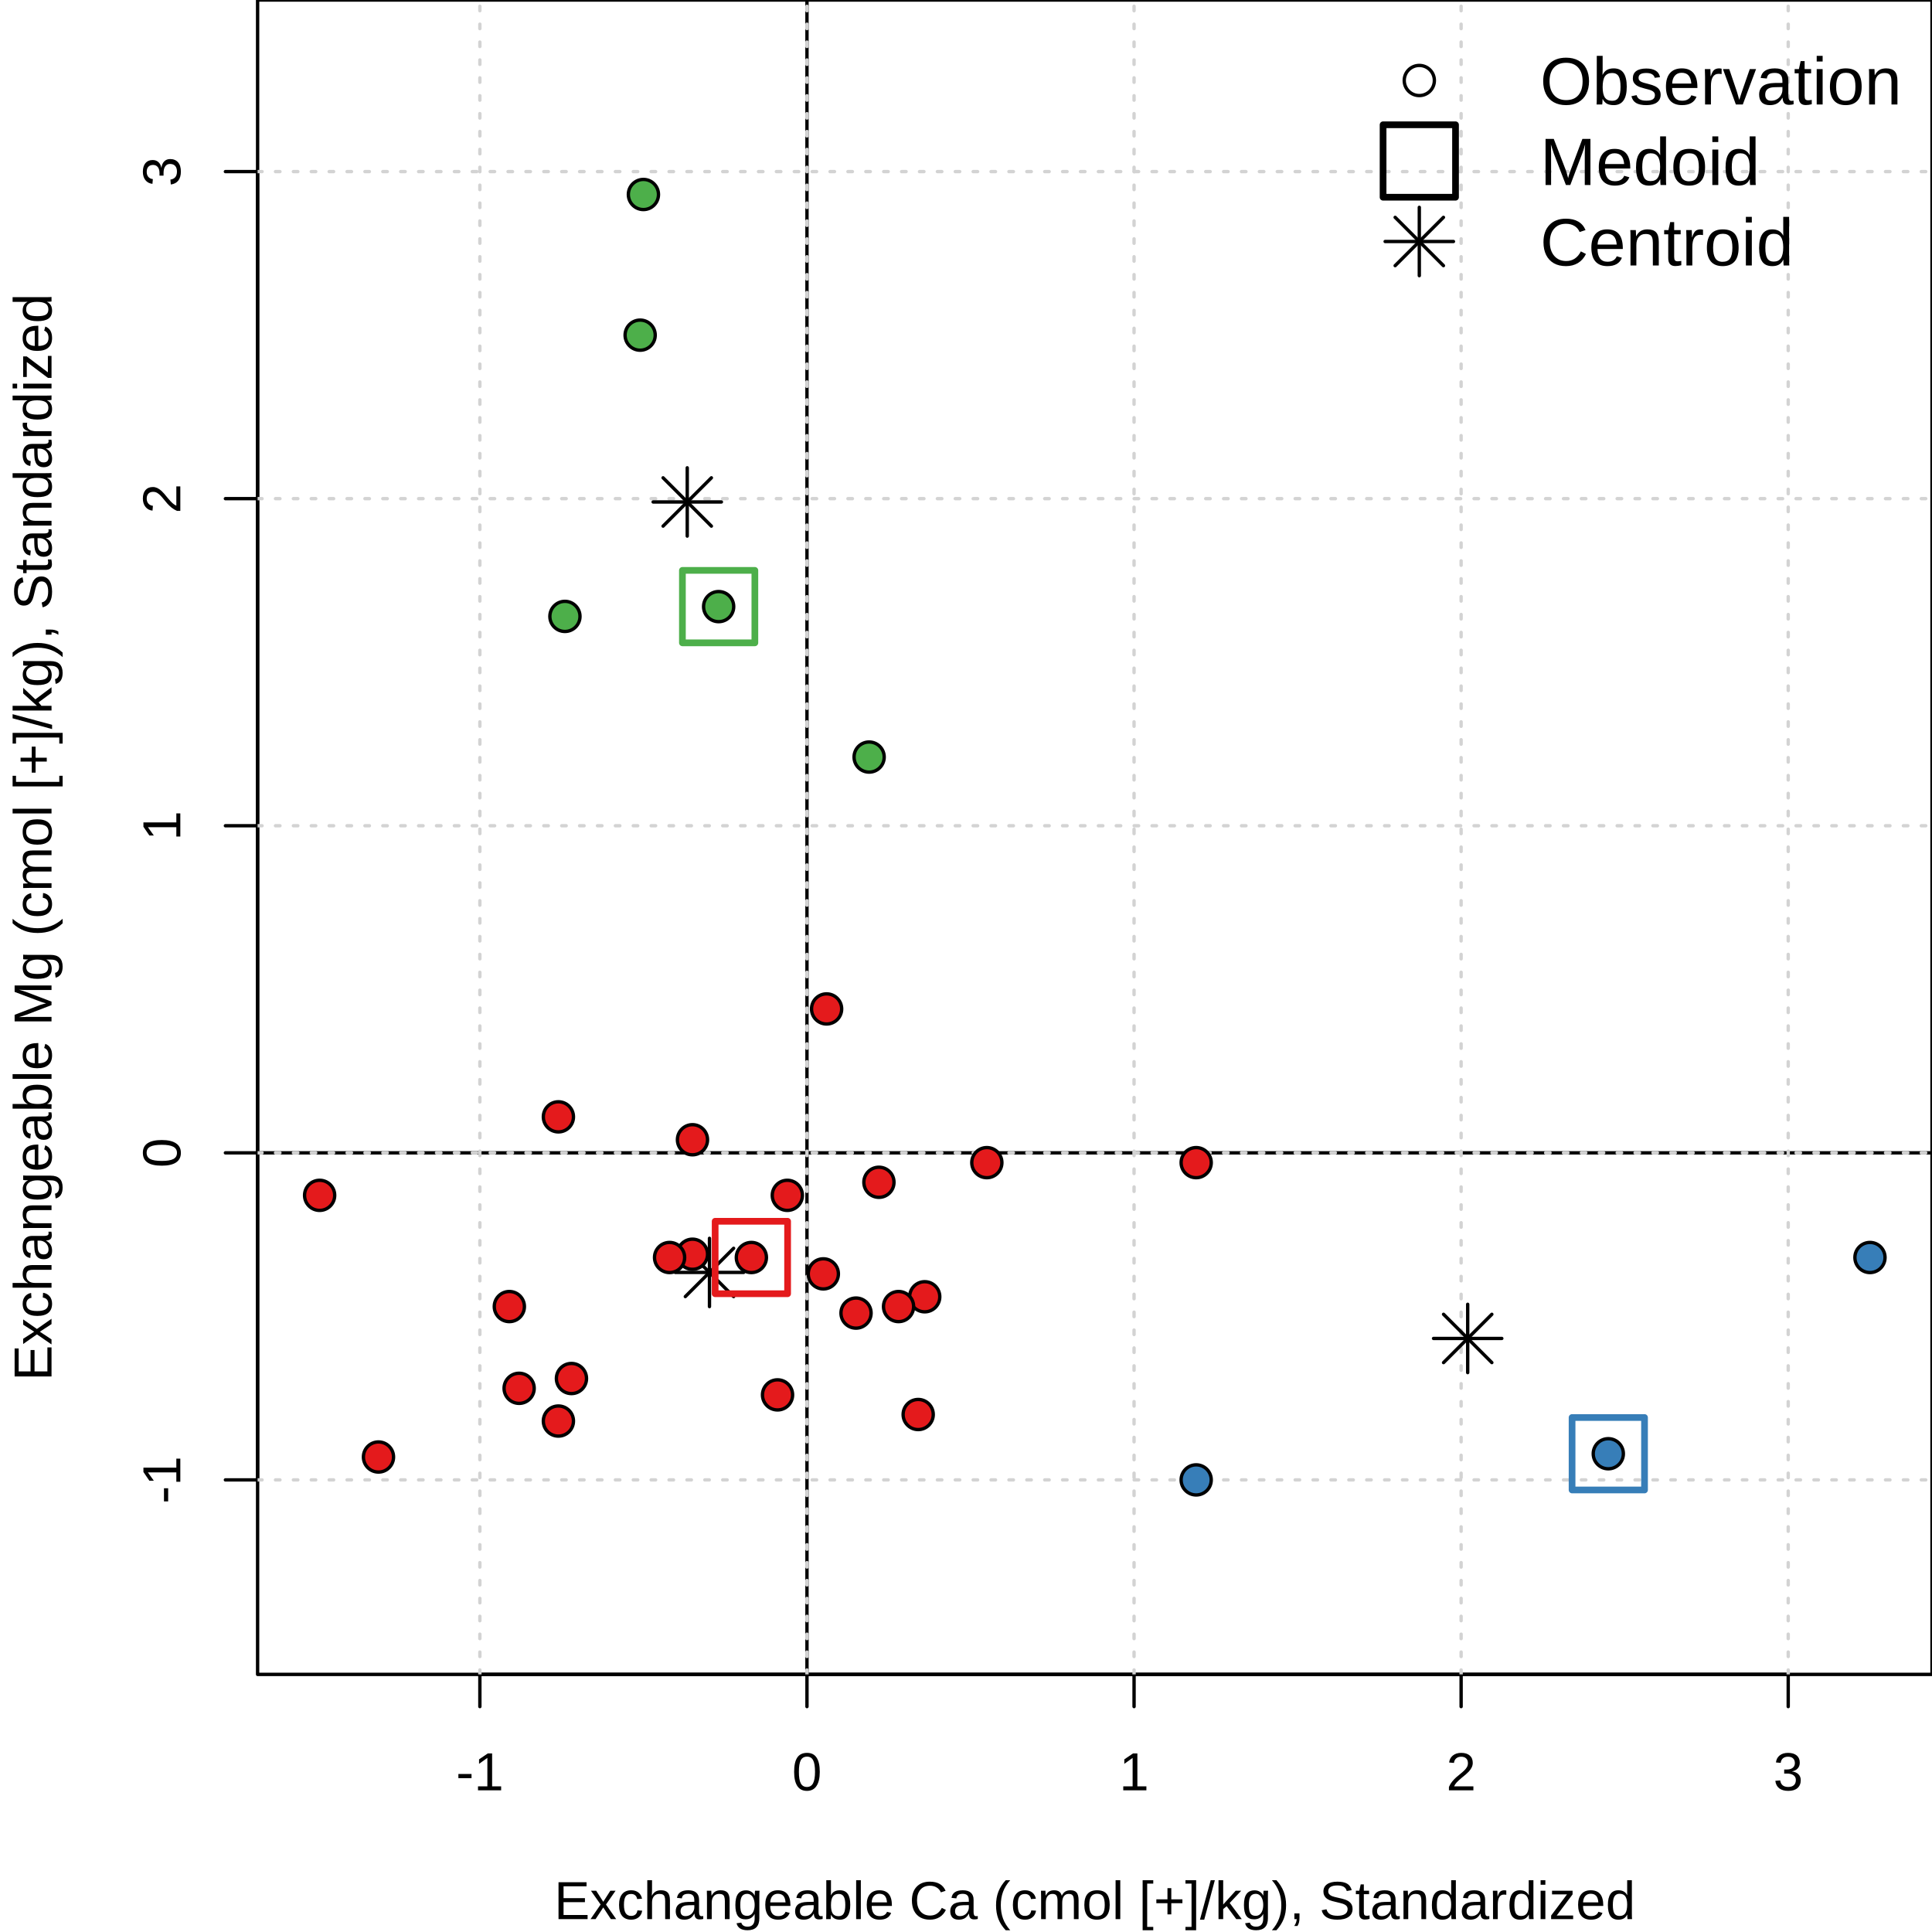
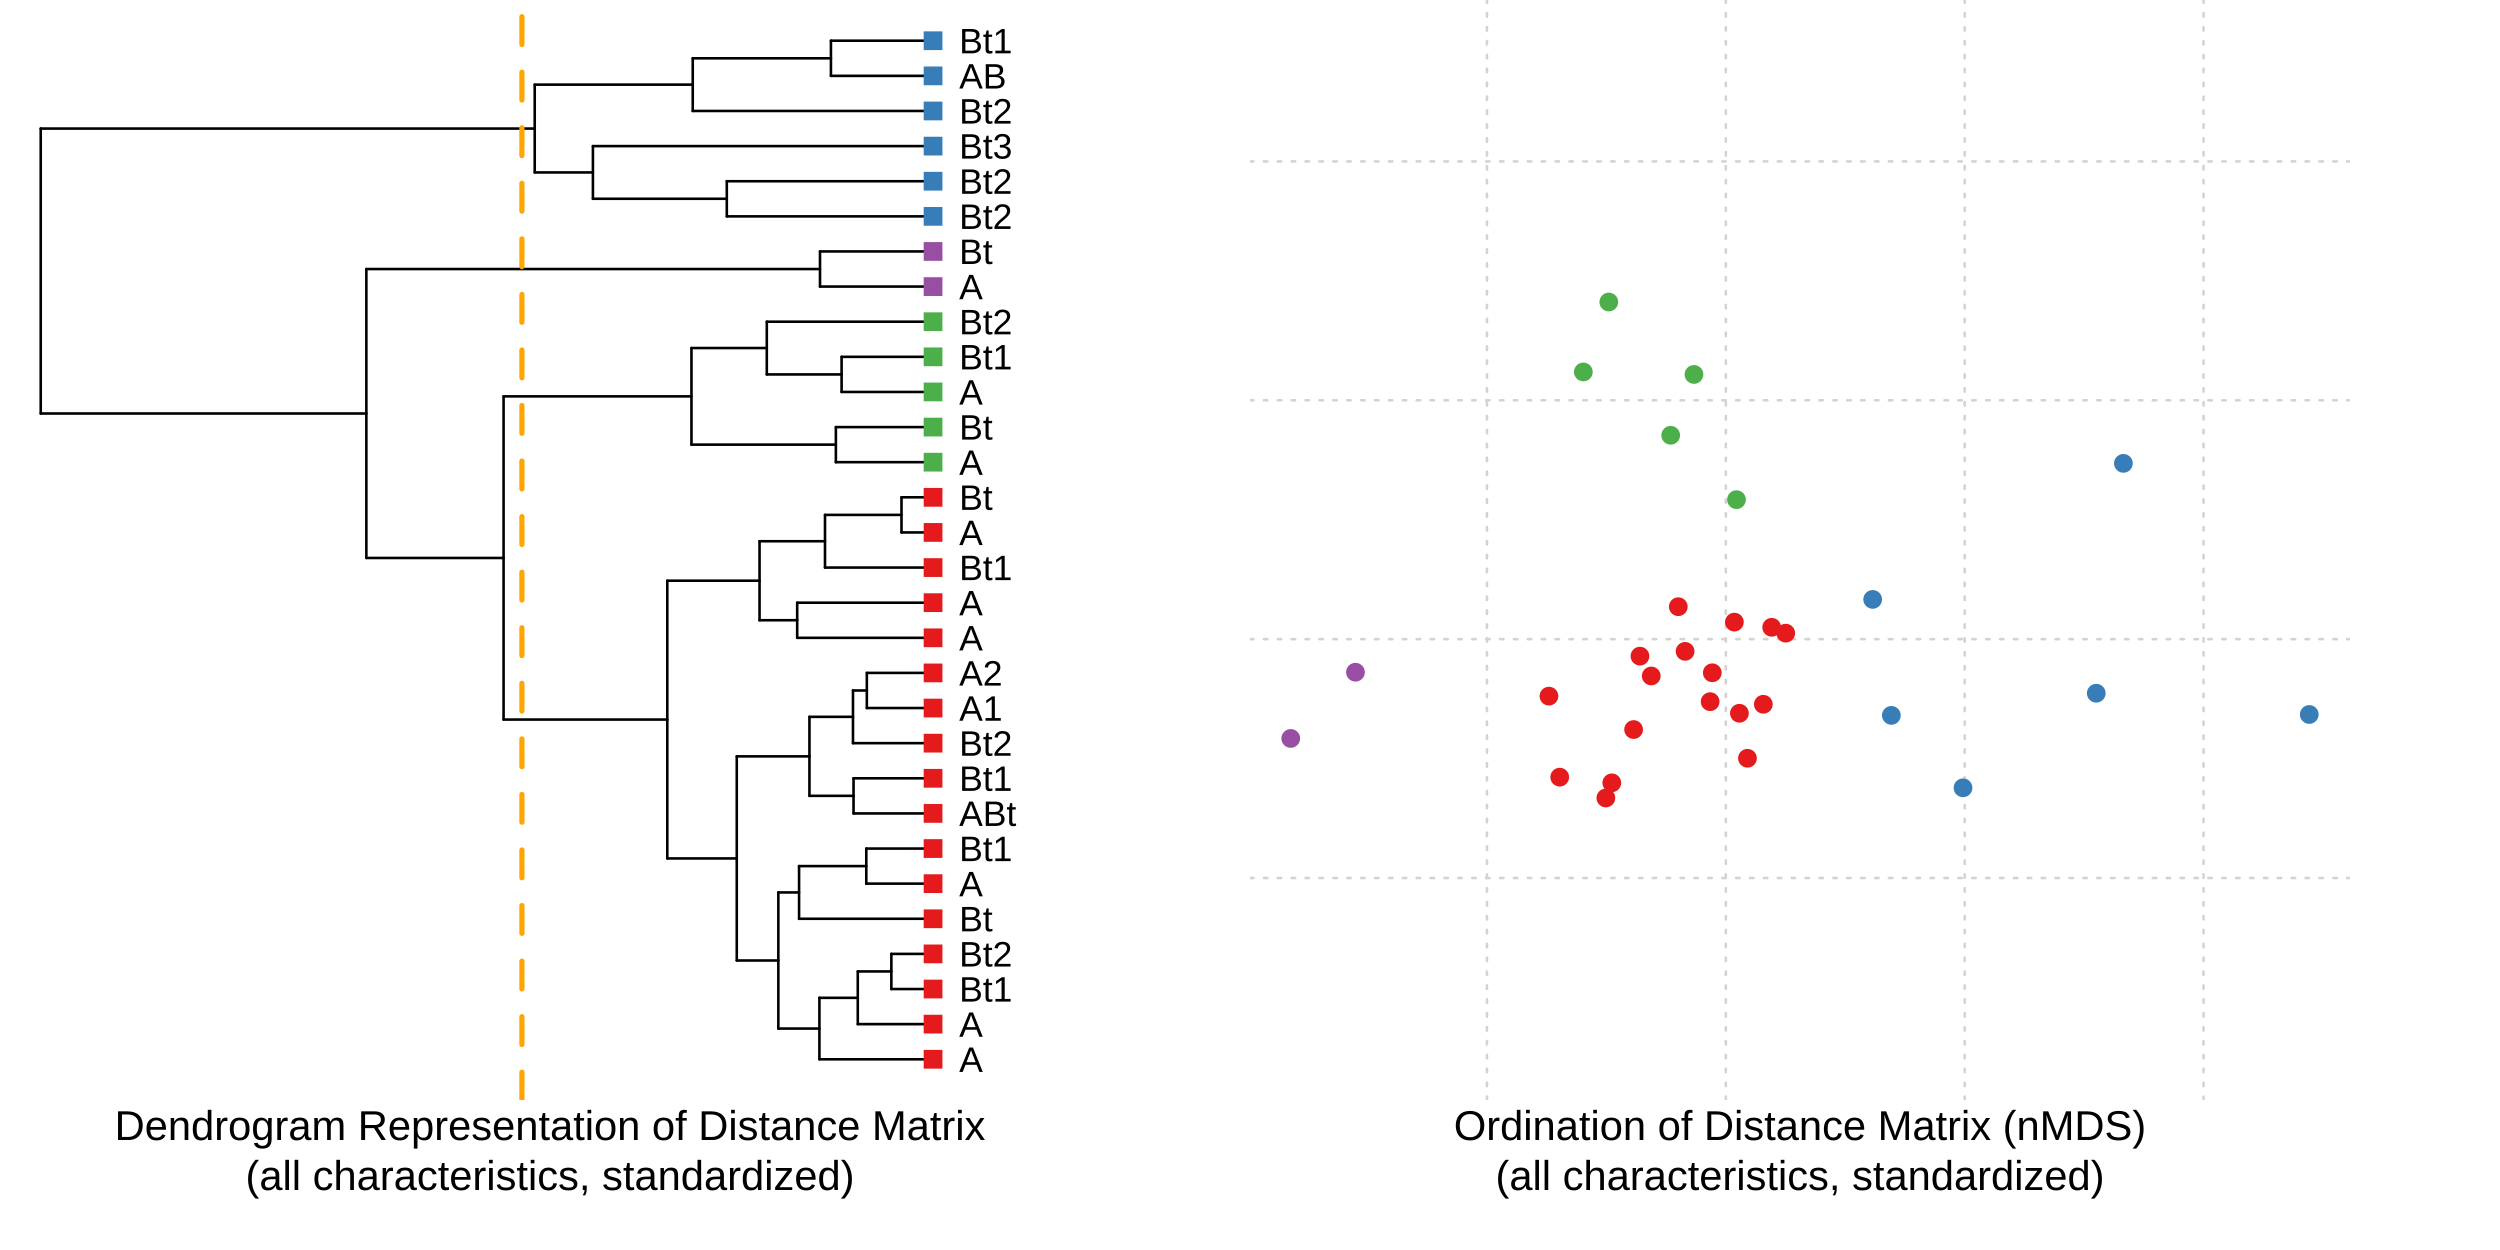
- <svg xmlns="http://www.w3.org/2000/svg" width="432.00pt" height="432.00pt" viewBox="0 0 432.00 432.00">
+ <svg xmlns="http://www.w3.org/2000/svg" width="720.00pt" height="360.00pt" viewBox="0 0 720.00 360.00">
  <g class="svglite">
    <defs>
      <style type="text/css">
    .svglite line, .svglite polyline, .svglite polygon, .svglite path, .svglite rect, .svglite circle {
      fill: none;
      stroke: #000000;
      stroke-linecap: round;
      stroke-linejoin: round;
      stroke-miterlimit: 10.00;
    }
    .svglite text {
      white-space: pre;
    }
    .svglite g.glyphgroup path {
      fill: inherit;
      stroke: none;
    }
  </style>
    </defs>
    <rect width="100%" height="100%" style="stroke: none; fill: #FFFFFF;" />
    <defs>
-       <clipPath id="cpMC4wMHw0MzIuMDB8MC4wMHw0MzIuMDA=">
-         <rect x="0.00" y="0.00" width="432.00" height="432.00" />
-       </clipPath>
-     </defs>
-     <g clip-path="url(#cpMC4wMHw0MzIuMDB8MC4wMHw0MzIuMDA=)">
-       <line x1="107.30" y1="374.40" x2="399.85" y2="374.40" style="stroke-width: 0.75;" />
-       <line x1="107.30" y1="374.40" x2="107.30" y2="381.60" style="stroke-width: 0.75;" />
-       <line x1="180.44" y1="374.40" x2="180.44" y2="381.60" style="stroke-width: 0.75;" />
-       <line x1="253.58" y1="374.40" x2="253.58" y2="381.60" style="stroke-width: 0.75;" />
-       <line x1="326.71" y1="374.40" x2="326.71" y2="381.60" style="stroke-width: 0.75;" />
-       <line x1="399.85" y1="374.40" x2="399.85" y2="381.60" style="stroke-width: 0.75;" />
-       <text x="107.30" y="400.32" text-anchor="middle" style="font-size: 12.00px; font-family: &quot;Arial&quot;;" textLength="10.67px" lengthAdjust="spacingAndGlyphs">-1</text>
-       <text x="180.44" y="400.32" text-anchor="middle" style="font-size: 12.00px; font-family: &quot;Arial&quot;;" textLength="6.67px" lengthAdjust="spacingAndGlyphs">0</text>
-       <text x="253.58" y="400.32" text-anchor="middle" style="font-size: 12.00px; font-family: &quot;Arial&quot;;" textLength="6.67px" lengthAdjust="spacingAndGlyphs">1</text>
-       <text x="326.71" y="400.32" text-anchor="middle" style="font-size: 12.00px; font-family: &quot;Arial&quot;;" textLength="6.67px" lengthAdjust="spacingAndGlyphs">2</text>
-       <text x="399.85" y="400.32" text-anchor="middle" style="font-size: 12.00px; font-family: &quot;Arial&quot;;" textLength="6.67px" lengthAdjust="spacingAndGlyphs">3</text>
-       <line x1="57.60" y1="330.91" x2="57.60" y2="38.37" style="stroke-width: 0.75;" />
-       <line x1="57.60" y1="330.91" x2="50.40" y2="330.91" style="stroke-width: 0.75;" />
-       <line x1="57.60" y1="257.78" x2="50.40" y2="257.78" style="stroke-width: 0.75;" />
-       <line x1="57.60" y1="184.64" x2="50.40" y2="184.64" style="stroke-width: 0.75;" />
-       <line x1="57.60" y1="111.50" x2="50.40" y2="111.50" style="stroke-width: 0.75;" />
-       <line x1="57.60" y1="38.37" x2="50.40" y2="38.37" style="stroke-width: 0.75;" />
-       <text transform="translate(40.32,330.91) rotate(-90)" text-anchor="middle" style="font-size: 12.00px; font-family: &quot;Arial&quot;;" textLength="10.67px" lengthAdjust="spacingAndGlyphs">-1</text>
-       <text transform="translate(40.32,257.78) rotate(-90)" text-anchor="middle" style="font-size: 12.00px; font-family: &quot;Arial&quot;;" textLength="6.67px" lengthAdjust="spacingAndGlyphs">0</text>
-       <text transform="translate(40.32,184.64) rotate(-90)" text-anchor="middle" style="font-size: 12.00px; font-family: &quot;Arial&quot;;" textLength="6.67px" lengthAdjust="spacingAndGlyphs">1</text>
-       <text transform="translate(40.32,111.50) rotate(-90)" text-anchor="middle" style="font-size: 12.00px; font-family: &quot;Arial&quot;;" textLength="6.67px" lengthAdjust="spacingAndGlyphs">2</text>
-       <text transform="translate(40.32,38.37) rotate(-90)" text-anchor="middle" style="font-size: 12.00px; font-family: &quot;Arial&quot;;" textLength="6.67px" lengthAdjust="spacingAndGlyphs">3</text>
-       <polygon points="57.60,374.40 432.00,374.40 432.00,0.00 57.60,0.00 " style="stroke-width: 0.75;" />
-       <text x="244.80" y="429.12" text-anchor="middle" style="font-size: 12.00px; font-family: &quot;Arial&quot;;" textLength="241.75px" lengthAdjust="spacingAndGlyphs">Exchangeable Ca (cmol [+]/kg), Standardized</text>
-       <text transform="translate(11.52,187.20) rotate(-90)" text-anchor="middle" style="font-size: 12.00px; font-family: &quot;Arial&quot;;" textLength="243.08px" lengthAdjust="spacingAndGlyphs">Exchangeable Mg (cmol [+]/kg), Standardized</text>
-     </g>
-     <defs>
-       <clipPath id="cpNTcuNjB8NDMyLjAwfDAuMDB8Mzc0LjQw">
-         <rect x="57.60" y="0.00" width="374.40" height="374.40" />
-       </clipPath>
-     </defs>
-     <g clip-path="url(#cpNTcuNjB8NDMyLjAwfDAuMDB8Mzc0LjQw)">
-       <line x1="57.60" y1="257.78" x2="432.00" y2="257.78" style="stroke-width: 0.75;" />
-       <line x1="180.44" y1="374.40" x2="180.44" y2="0.00" style="stroke-width: 0.75;" />
-       <line x1="57.60" y1="330.91" x2="432.00" y2="330.91" style="stroke-width: 0.75; stroke: #D3D3D3; stroke-dasharray: 1.00,3.00;" />
-       <line x1="57.60" y1="257.78" x2="432.00" y2="257.78" style="stroke-width: 0.75; stroke: #D3D3D3; stroke-dasharray: 1.00,3.00;" />
-       <line x1="57.60" y1="184.64" x2="432.00" y2="184.64" style="stroke-width: 0.75; stroke: #D3D3D3; stroke-dasharray: 1.00,3.00;" />
-       <line x1="57.60" y1="111.50" x2="432.00" y2="111.50" style="stroke-width: 0.75; stroke: #D3D3D3; stroke-dasharray: 1.00,3.00;" />
-       <line x1="57.60" y1="38.37" x2="432.00" y2="38.37" style="stroke-width: 0.75; stroke: #D3D3D3; stroke-dasharray: 1.00,3.00;" />
-       <line x1="107.30" y1="374.40" x2="107.30" y2="0.00" style="stroke-width: 0.75; stroke: #D3D3D3; stroke-dasharray: 1.00,3.00;" />
-       <line x1="180.44" y1="374.40" x2="180.44" y2="0.00" style="stroke-width: 0.75; stroke: #D3D3D3; stroke-dasharray: 1.00,3.00;" />
-       <line x1="253.58" y1="374.40" x2="253.58" y2="0.00" style="stroke-width: 0.75; stroke: #D3D3D3; stroke-dasharray: 1.00,3.00;" />
-       <line x1="326.71" y1="374.40" x2="326.71" y2="0.00" style="stroke-width: 0.75; stroke: #D3D3D3; stroke-dasharray: 1.00,3.00;" />
-       <line x1="399.85" y1="374.40" x2="399.85" y2="0.00" style="stroke-width: 0.75; stroke: #D3D3D3; stroke-dasharray: 1.00,3.00;" />
-       <line x1="153.24" y1="289.92" x2="164.04" y2="279.12" style="stroke-width: 0.75;" />
-       <line x1="153.24" y1="279.12" x2="164.04" y2="289.92" style="stroke-width: 0.75;" />
-       <line x1="151.00" y1="284.52" x2="166.28" y2="284.52" style="stroke-width: 0.75;" />
-       <line x1="158.64" y1="292.16" x2="158.64" y2="276.89" style="stroke-width: 0.75;" />
-       <line x1="322.78" y1="304.68" x2="333.58" y2="293.88" style="stroke-width: 0.75;" />
-       <line x1="322.78" y1="293.88" x2="333.58" y2="304.68" style="stroke-width: 0.75;" />
-       <line x1="320.54" y1="299.28" x2="335.81" y2="299.28" style="stroke-width: 0.75;" />
-       <line x1="328.18" y1="306.92" x2="328.18" y2="291.64" style="stroke-width: 0.75;" />
-       <line x1="148.27" y1="117.64" x2="159.07" y2="106.84" style="stroke-width: 0.75;" />
-       <line x1="148.27" y1="106.84" x2="159.07" y2="117.64" style="stroke-width: 0.75;" />
-       <line x1="146.04" y1="112.24" x2="161.31" y2="112.24" style="stroke-width: 0.75;" />
-       <line x1="153.67" y1="119.87" x2="153.67" y2="104.60" style="stroke-width: 0.75;" />
-       <rect x="159.91" y="273.08" width="16.20" height="16.20" style="stroke-width: 1.50; stroke: #E41A1C; stroke-linecap: square;" />
-       <rect x="351.52" y="316.96" width="16.20" height="16.20" style="stroke-width: 1.50; stroke: #377EB8; stroke-linecap: square;" />
-       <rect x="152.59" y="127.54" width="16.20" height="16.20" style="stroke-width: 1.50; stroke: #4DAF4A; stroke-linecap: square;" />
-       <circle cx="184.83" cy="225.60" r="3.37" style="stroke-width: 0.75; fill: #E41A1C;" />
-       <circle cx="176.05" cy="267.28" r="3.37" style="stroke-width: 0.75; fill: #E41A1C;" />
-       <circle cx="173.86" cy="311.90" r="3.37" style="stroke-width: 0.75; fill: #E41A1C;" />
-       <circle cx="267.47" cy="330.91" r="3.37" style="stroke-width: 0.75; fill: #377EB8;" />
-       <circle cx="168.01" cy="281.18" r="3.37" style="stroke-width: 0.75; fill: #E41A1C;" />
-       <circle cx="154.84" cy="280.45" r="3.37" style="stroke-width: 0.75; fill: #E41A1C;" />
-       <circle cx="124.86" cy="317.75" r="3.37" style="stroke-width: 0.75; fill: #E41A1C;" />
-       <circle cx="124.86" cy="249.73" r="3.37" style="stroke-width: 0.75; fill: #E41A1C;" />
-       <circle cx="149.72" cy="281.18" r="3.37" style="stroke-width: 0.75; fill: #E41A1C;" />
-       <circle cx="143.87" cy="43.49" r="3.37" style="stroke-width: 0.75; fill: #4DAF4A;" />
-       <circle cx="143.14" cy="74.94" r="3.37" style="stroke-width: 0.75; fill: #4DAF4A;" />
-       <circle cx="84.63" cy="325.79" r="3.37" style="stroke-width: 0.75; fill: #E41A1C;" />
-       <circle cx="71.47" cy="267.28" r="3.37" style="stroke-width: 0.75; fill: #E41A1C;" />
-       <circle cx="113.89" cy="292.15" r="3.37" style="stroke-width: 0.75; fill: #E41A1C;" />
-       <circle cx="116.08" cy="310.43" r="3.37" style="stroke-width: 0.75; fill: #E41A1C;" />
-       <circle cx="126.32" cy="137.83" r="3.37" style="stroke-width: 0.75; fill: #4DAF4A;" />
-       <circle cx="160.69" cy="135.64" r="3.37" style="stroke-width: 0.75; fill: #4DAF4A;" />
-       <circle cx="194.34" cy="169.28" r="3.37" style="stroke-width: 0.75; fill: #4DAF4A;" />
-       <circle cx="196.53" cy="264.36" r="3.37" style="stroke-width: 0.75; fill: #E41A1C;" />
-       <circle cx="220.66" cy="259.97" r="3.37" style="stroke-width: 0.75; fill: #E41A1C;" />
-       <circle cx="267.47" cy="259.97" r="3.37" style="stroke-width: 0.75; fill: #E41A1C;" />
-       <circle cx="418.13" cy="281.18" r="3.37" style="stroke-width: 0.75; fill: #377EB8;" />
-       <circle cx="127.78" cy="308.24" r="3.37" style="stroke-width: 0.75; fill: #E41A1C;" />
-       <circle cx="191.41" cy="293.61" r="3.37" style="stroke-width: 0.75; fill: #E41A1C;" />
-       <circle cx="206.77" cy="289.96" r="3.37" style="stroke-width: 0.75; fill: #E41A1C;" />
-       <circle cx="154.84" cy="254.85" r="3.37" style="stroke-width: 0.75; fill: #E41A1C;" />
-       <circle cx="184.10" cy="284.84" r="3.37" style="stroke-width: 0.75; fill: #E41A1C;" />
-       <circle cx="200.92" cy="292.15" r="3.37" style="stroke-width: 0.75; fill: #E41A1C;" />
-       <circle cx="205.31" cy="316.29" r="3.37" style="stroke-width: 0.75; fill: #E41A1C;" />
-       <circle cx="359.62" cy="325.06" r="3.37" style="stroke-width: 0.75; fill: #377EB8;" />
-       <circle cx="317.36" cy="18.00" r="3.37" style="stroke-width: 0.75;" />
-       <rect x="309.26" y="27.90" width="16.20" height="16.20" style="stroke-width: 1.50;" />
-       <line x1="311.96" y1="59.40" x2="322.76" y2="48.60" style="stroke-width: 0.75;" />
-       <line x1="311.96" y1="48.60" x2="322.76" y2="59.40" style="stroke-width: 0.75;" />
-       <line x1="309.72" y1="54.00" x2="325.00" y2="54.00" style="stroke-width: 0.75;" />
-       <line x1="317.36" y1="61.64" x2="317.36" y2="46.36" style="stroke-width: 0.75;" />
-       <text x="344.36" y="23.37" style="font-size: 15.00px; font-family: &quot;Arial&quot;;" textLength="80.89px" lengthAdjust="spacingAndGlyphs">Observation</text>
-       <text x="344.36" y="41.37" style="font-size: 15.00px; font-family: &quot;Arial&quot;;" textLength="49.20px" lengthAdjust="spacingAndGlyphs">Medoid</text>
-       <text x="344.36" y="59.37" style="font-size: 15.00px; font-family: &quot;Arial&quot;;" textLength="56.70px" lengthAdjust="spacingAndGlyphs">Centroid</text>
+       <clipPath id="cpMC4wMHw3MjAuMDB8MC4wMHwzNjAuMDA=">
+         <rect x="0.00" y="0.00" width="720.00" height="360.00" />
+       </clipPath>
+     </defs>
+     <g clip-path="url(#cpMC4wMHw3MjAuMDB8MC4wMHwzNjAuMDA=)">
+ </g>
+     <defs>
+       <clipPath id="cpMC4wMHwzNjAuMDB8MC4wMHwzNjAuMDA=">
+         <rect x="0.00" y="0.00" width="360.00" height="360.00" />
+       </clipPath>
+     </defs>
+     <g clip-path="url(#cpMC4wMHwzNjAuMDB8MC4wMHwzNjAuMDA=)">
+ </g>
+     <defs>
+       <clipPath id="cpMC4wMHwzMTYuODB8MC4wMHwzMTYuODA=">
+         <rect x="0.00" y="0.00" width="316.80" height="316.80" />
+       </clipPath>
+     </defs>
+     <g clip-path="url(#cpMC4wMHwzMTYuODB8MC4wMHwzMTYuODA=)">
+       <line x1="11.73" y1="119.09" x2="105.51" y2="119.09" style="stroke-width: 0.75;" />
+       <line x1="105.51" y1="160.69" x2="145.03" y2="160.69" style="stroke-width: 0.75;" />
+       <line x1="145.03" y1="207.24" x2="192.18" y2="207.24" style="stroke-width: 0.75;" />
+       <line x1="192.18" y1="247.22" x2="212.19" y2="247.22" style="stroke-width: 0.75;" />
+       <line x1="212.19" y1="276.62" x2="224.16" y2="276.62" style="stroke-width: 0.75;" />
+       <line x1="224.16" y1="296.22" x2="235.99" y2="296.22" style="stroke-width: 0.75;" />
+       <line x1="235.99" y1="305.07" x2="268.72" y2="305.07" style="stroke-width: 0.75;" />
+       <line x1="235.99" y1="287.37" x2="247.04" y2="287.37" style="stroke-width: 0.75;" />
+       <line x1="247.04" y1="294.95" x2="268.72" y2="294.95" style="stroke-width: 0.75;" />
+       <line x1="247.04" y1="279.78" x2="256.71" y2="279.78" style="stroke-width: 0.75;" />
+       <line x1="256.71" y1="284.84" x2="268.72" y2="284.84" style="stroke-width: 0.75;" />
+       <line x1="256.71" y1="274.72" x2="268.72" y2="274.72" style="stroke-width: 0.75;" />
+       <line x1="224.16" y1="257.02" x2="230.13" y2="257.02" style="stroke-width: 0.75;" />
+       <line x1="230.13" y1="264.61" x2="268.72" y2="264.61" style="stroke-width: 0.75;" />
+       <line x1="230.13" y1="249.43" x2="249.49" y2="249.43" style="stroke-width: 0.75;" />
+       <line x1="249.49" y1="254.49" x2="268.72" y2="254.49" style="stroke-width: 0.75;" />
+       <line x1="249.49" y1="244.38" x2="268.72" y2="244.38" style="stroke-width: 0.75;" />
+       <line x1="212.19" y1="217.83" x2="233.12" y2="217.83" style="stroke-width: 0.75;" />
+       <line x1="233.12" y1="229.20" x2="245.82" y2="229.20" style="stroke-width: 0.75;" />
+       <line x1="245.82" y1="234.26" x2="268.72" y2="234.26" style="stroke-width: 0.75;" />
+       <line x1="245.82" y1="224.15" x2="268.72" y2="224.15" style="stroke-width: 0.75;" />
+       <line x1="233.12" y1="206.45" x2="245.66" y2="206.45" style="stroke-width: 0.75;" />
+       <line x1="245.66" y1="214.03" x2="268.72" y2="214.03" style="stroke-width: 0.75;" />
+       <line x1="245.66" y1="198.86" x2="249.65" y2="198.86" style="stroke-width: 0.75;" />
+       <line x1="249.65" y1="203.92" x2="268.72" y2="203.92" style="stroke-width: 0.75;" />
+       <line x1="249.65" y1="193.80" x2="268.72" y2="193.80" style="stroke-width: 0.75;" />
+       <line x1="192.18" y1="167.25" x2="218.75" y2="167.25" style="stroke-width: 0.75;" />
+       <line x1="218.75" y1="178.63" x2="229.59" y2="178.63" style="stroke-width: 0.75;" />
+       <line x1="229.59" y1="183.69" x2="268.72" y2="183.69" style="stroke-width: 0.75;" />
+       <line x1="229.59" y1="173.57" x2="268.72" y2="173.57" style="stroke-width: 0.75;" />
+       <line x1="218.75" y1="155.87" x2="237.60" y2="155.87" style="stroke-width: 0.75;" />
+       <line x1="237.60" y1="163.46" x2="268.72" y2="163.46" style="stroke-width: 0.75;" />
+       <line x1="237.60" y1="148.29" x2="259.63" y2="148.29" style="stroke-width: 0.75;" />
+       <line x1="259.63" y1="153.34" x2="268.72" y2="153.34" style="stroke-width: 0.75;" />
+       <line x1="259.63" y1="143.23" x2="268.72" y2="143.23" style="stroke-width: 0.75;" />
+       <line x1="145.03" y1="114.15" x2="199.14" y2="114.15" style="stroke-width: 0.75;" />
+       <line x1="199.14" y1="128.06" x2="240.73" y2="128.06" style="stroke-width: 0.75;" />
+       <line x1="240.73" y1="133.11" x2="268.72" y2="133.11" style="stroke-width: 0.75;" />
+       <line x1="240.73" y1="123.00" x2="268.72" y2="123.00" style="stroke-width: 0.75;" />
+       <line x1="199.14" y1="100.24" x2="220.84" y2="100.24" style="stroke-width: 0.75;" />
+       <line x1="220.84" y1="107.83" x2="242.38" y2="107.83" style="stroke-width: 0.75;" />
+       <line x1="242.38" y1="112.88" x2="268.72" y2="112.88" style="stroke-width: 0.75;" />
+       <line x1="242.38" y1="102.77" x2="268.72" y2="102.77" style="stroke-width: 0.75;" />
+       <line x1="220.84" y1="92.65" x2="268.72" y2="92.65" style="stroke-width: 0.75;" />
+       <line x1="105.51" y1="77.48" x2="236.16" y2="77.48" style="stroke-width: 0.75;" />
+       <line x1="236.16" y1="82.54" x2="268.72" y2="82.54" style="stroke-width: 0.75;" />
+       <line x1="236.16" y1="72.42" x2="268.72" y2="72.42" style="stroke-width: 0.75;" />
+       <line x1="11.73" y1="37.02" x2="154.00" y2="37.02" style="stroke-width: 0.75;" />
+       <line x1="154.00" y1="49.66" x2="170.76" y2="49.66" style="stroke-width: 0.75;" />
+       <line x1="170.76" y1="57.25" x2="209.32" y2="57.25" style="stroke-width: 0.75;" />
+       <line x1="209.32" y1="62.31" x2="268.72" y2="62.31" style="stroke-width: 0.75;" />
+       <line x1="209.32" y1="52.19" x2="268.72" y2="52.19" style="stroke-width: 0.75;" />
+       <line x1="170.76" y1="42.08" x2="268.72" y2="42.08" style="stroke-width: 0.75;" />
+       <line x1="154.00" y1="24.38" x2="199.51" y2="24.38" style="stroke-width: 0.75;" />
+       <line x1="199.51" y1="31.96" x2="268.72" y2="31.96" style="stroke-width: 0.75;" />
+       <line x1="199.51" y1="16.79" x2="239.31" y2="16.79" style="stroke-width: 0.75;" />
+       <line x1="239.31" y1="21.85" x2="268.72" y2="21.85" style="stroke-width: 0.75;" />
+       <line x1="239.31" y1="11.73" x2="268.72" y2="11.73" style="stroke-width: 0.75;" />
+       <line x1="11.73" y1="119.09" x2="11.73" y2="37.02" style="stroke-width: 0.75;" />
+       <line x1="105.51" y1="160.69" x2="105.51" y2="77.48" style="stroke-width: 0.75;" />
+       <line x1="154.00" y1="49.66" x2="154.00" y2="24.38" style="stroke-width: 0.75;" />
+       <line x1="145.03" y1="207.24" x2="145.03" y2="114.15" style="stroke-width: 0.75;" />
+       <line x1="236.16" y1="82.54" x2="236.16" y2="72.42" style="stroke-width: 0.75;" />
+       <line x1="192.18" y1="247.22" x2="192.18" y2="167.25" style="stroke-width: 0.75;" />
+       <line x1="199.14" y1="128.06" x2="199.14" y2="100.24" style="stroke-width: 0.75;" />
+       <line x1="170.76" y1="57.25" x2="170.76" y2="42.08" style="stroke-width: 0.75;" />
+       <line x1="199.51" y1="31.96" x2="199.51" y2="16.79" style="stroke-width: 0.75;" />
+       <line x1="209.32" y1="62.31" x2="209.32" y2="52.19" style="stroke-width: 0.75;" />
+       <line x1="212.19" y1="276.62" x2="212.19" y2="217.83" style="stroke-width: 0.75;" />
+       <line x1="218.75" y1="178.63" x2="218.75" y2="155.87" style="stroke-width: 0.75;" />
+       <line x1="240.73" y1="133.11" x2="240.73" y2="123.00" style="stroke-width: 0.75;" />
+       <line x1="220.84" y1="107.83" x2="220.84" y2="92.65" style="stroke-width: 0.75;" />
+       <line x1="239.31" y1="21.85" x2="239.31" y2="11.73" style="stroke-width: 0.75;" />
+       <line x1="224.16" y1="296.22" x2="224.16" y2="257.02" style="stroke-width: 0.75;" />
+       <line x1="233.12" y1="229.20" x2="233.12" y2="206.45" style="stroke-width: 0.75;" />
+       <line x1="229.59" y1="183.69" x2="229.59" y2="173.57" style="stroke-width: 0.75;" />
+       <line x1="237.60" y1="163.46" x2="237.60" y2="148.29" style="stroke-width: 0.75;" />
+       <line x1="242.38" y1="112.88" x2="242.38" y2="102.77" style="stroke-width: 0.75;" />
+       <line x1="235.99" y1="305.07" x2="235.99" y2="287.37" style="stroke-width: 0.75;" />
+       <line x1="230.13" y1="264.61" x2="230.13" y2="249.43" style="stroke-width: 0.75;" />
+       <line x1="249.49" y1="254.49" x2="249.49" y2="244.38" style="stroke-width: 0.75;" />
+       <line x1="245.82" y1="234.26" x2="245.82" y2="224.15" style="stroke-width: 0.75;" />
+       <line x1="245.66" y1="214.03" x2="245.66" y2="198.86" style="stroke-width: 0.75;" />
+       <line x1="247.04" y1="294.95" x2="247.04" y2="279.78" style="stroke-width: 0.75;" />
+       <line x1="259.63" y1="153.34" x2="259.63" y2="143.23" style="stroke-width: 0.75;" />
+       <line x1="249.65" y1="203.92" x2="249.65" y2="193.80" style="stroke-width: 0.75;" />
+       <line x1="256.71" y1="284.84" x2="256.71" y2="274.72" style="stroke-width: 0.75;" />
+       <text x="276.25" y="308.71" style="font-size: 10.20px; font-family: &quot;Arial&quot;;" textLength="6.80px" lengthAdjust="spacingAndGlyphs">A</text>
+       <text x="276.25" y="237.87" style="font-size: 10.20px; font-family: &quot;Arial&quot;;" textLength="16.42px" lengthAdjust="spacingAndGlyphs">ABt</text>
+       <text x="276.25" y="227.77" style="font-size: 10.20px; font-family: &quot;Arial&quot;;" textLength="15.30px" lengthAdjust="spacingAndGlyphs">Bt1</text>
+       <text x="276.25" y="65.93" style="font-size: 10.20px; font-family: &quot;Arial&quot;;" textLength="15.30px" lengthAdjust="spacingAndGlyphs">Bt2</text>
+       <text x="276.25" y="298.60" style="font-size: 10.20px; font-family: &quot;Arial&quot;;" textLength="6.80px" lengthAdjust="spacingAndGlyphs">A</text>
+       <text x="276.25" y="268.22" style="font-size: 10.20px; font-family: &quot;Arial&quot;;" textLength="9.62px" lengthAdjust="spacingAndGlyphs">Bt</text>
+       <text x="276.25" y="187.33" style="font-size: 10.20px; font-family: &quot;Arial&quot;;" textLength="6.80px" lengthAdjust="spacingAndGlyphs">A</text>
+       <text x="276.25" y="167.08" style="font-size: 10.20px; font-family: &quot;Arial&quot;;" textLength="15.30px" lengthAdjust="spacingAndGlyphs">Bt1</text>
+       <text x="276.25" y="217.66" style="font-size: 10.20px; font-family: &quot;Arial&quot;;" textLength="15.30px" lengthAdjust="spacingAndGlyphs">Bt2</text>
+       <text x="276.25" y="136.76" style="font-size: 10.20px; font-family: &quot;Arial&quot;;" textLength="6.80px" lengthAdjust="spacingAndGlyphs">A</text>
+       <text x="276.25" y="126.61" style="font-size: 10.20px; font-family: &quot;Arial&quot;;" textLength="9.62px" lengthAdjust="spacingAndGlyphs">Bt</text>
+       <text x="276.25" y="86.18" style="font-size: 10.20px; font-family: &quot;Arial&quot;;" textLength="6.80px" lengthAdjust="spacingAndGlyphs">A</text>
+       <text x="276.25" y="76.03" style="font-size: 10.20px; font-family: &quot;Arial&quot;;" textLength="9.62px" lengthAdjust="spacingAndGlyphs">Bt</text>
+       <text x="276.25" y="156.99" style="font-size: 10.20px; font-family: &quot;Arial&quot;;" textLength="6.80px" lengthAdjust="spacingAndGlyphs">A</text>
+       <text x="276.25" y="146.84" style="font-size: 10.20px; font-family: &quot;Arial&quot;;" textLength="9.62px" lengthAdjust="spacingAndGlyphs">Bt</text>
+       <text x="276.25" y="116.53" style="font-size: 10.20px; font-family: &quot;Arial&quot;;" textLength="6.80px" lengthAdjust="spacingAndGlyphs">A</text>
+       <text x="276.25" y="106.39" style="font-size: 10.20px; font-family: &quot;Arial&quot;;" textLength="15.30px" lengthAdjust="spacingAndGlyphs">Bt1</text>
+       <text x="276.25" y="96.28" style="font-size: 10.20px; font-family: &quot;Arial&quot;;" textLength="15.30px" lengthAdjust="spacingAndGlyphs">Bt2</text>
+       <text x="276.25" y="258.14" style="font-size: 10.20px; font-family: &quot;Arial&quot;;" textLength="6.80px" lengthAdjust="spacingAndGlyphs">A</text>
+       <text x="276.25" y="248.00" style="font-size: 10.20px; font-family: &quot;Arial&quot;;" textLength="15.30px" lengthAdjust="spacingAndGlyphs">Bt1</text>
+       <text x="276.25" y="35.59" style="font-size: 10.20px; font-family: &quot;Arial&quot;;" textLength="15.30px" lengthAdjust="spacingAndGlyphs">Bt2</text>
+       <text x="276.25" y="45.68" style="font-size: 10.20px; font-family: &quot;Arial&quot;;" textLength="15.30px" lengthAdjust="spacingAndGlyphs">Bt3</text>
+       <text x="276.25" y="177.22" style="font-size: 10.20px; font-family: &quot;Arial&quot;;" textLength="6.80px" lengthAdjust="spacingAndGlyphs">A</text>
+       <text x="276.25" y="288.46" style="font-size: 10.20px; font-family: &quot;Arial&quot;;" textLength="15.30px" lengthAdjust="spacingAndGlyphs">Bt1</text>
+       <text x="276.25" y="278.35" style="font-size: 10.20px; font-family: &quot;Arial&quot;;" textLength="15.30px" lengthAdjust="spacingAndGlyphs">Bt2</text>
+       <text x="276.25" y="207.58" style="font-size: 10.20px; font-family: &quot;Arial&quot;;" textLength="12.47px" lengthAdjust="spacingAndGlyphs">A1</text>
+       <text x="276.25" y="197.46" style="font-size: 10.20px; font-family: &quot;Arial&quot;;" textLength="12.47px" lengthAdjust="spacingAndGlyphs">A2</text>
+       <text x="276.25" y="25.50" style="font-size: 10.20px; font-family: &quot;Arial&quot;;" textLength="13.59px" lengthAdjust="spacingAndGlyphs">AB</text>
+       <text x="276.25" y="15.36" style="font-size: 10.20px; font-family: &quot;Arial&quot;;" textLength="15.30px" lengthAdjust="spacingAndGlyphs">Bt1</text>
+       <text x="276.25" y="55.82" style="font-size: 10.20px; font-family: &quot;Arial&quot;;" textLength="15.30px" lengthAdjust="spacingAndGlyphs">Bt2</text>
+       <polygon points="266.02,307.77 271.42,307.77 271.42,302.37 266.02,302.37 " style="stroke-width: 0.75; stroke: none; fill: #E41A1C;" />
+       <polygon points="266.02,236.96 271.42,236.96 271.42,231.56 266.02,231.56 " style="stroke-width: 0.75; stroke: none; fill: #E41A1C;" />
+       <polygon points="266.02,226.85 271.42,226.85 271.42,221.45 266.02,221.45 " style="stroke-width: 0.75; stroke: none; fill: #E41A1C;" />
+       <polygon points="266.02,65.01 271.42,65.01 271.42,59.61 266.02,59.61 " style="stroke-width: 0.75; stroke: none; fill: #377EB8;" />
+       <polygon points="266.02,297.65 271.42,297.65 271.42,292.25 266.02,292.25 " style="stroke-width: 0.75; stroke: none; fill: #E41A1C;" />
+       <polygon points="266.02,267.31 271.42,267.31 271.42,261.91 266.02,261.91 " style="stroke-width: 0.75; stroke: none; fill: #E41A1C;" />
+       <polygon points="266.02,186.39 271.42,186.39 271.42,180.99 266.02,180.99 " style="stroke-width: 0.75; stroke: none; fill: #E41A1C;" />
+       <polygon points="266.02,166.16 271.42,166.16 271.42,160.76 266.02,160.76 " style="stroke-width: 0.75; stroke: none; fill: #E41A1C;" />
+       <polygon points="266.02,216.73 271.42,216.73 271.42,211.33 266.02,211.33 " style="stroke-width: 0.75; stroke: none; fill: #E41A1C;" />
+       <polygon points="266.02,135.81 271.42,135.81 271.42,130.41 266.02,130.41 " style="stroke-width: 0.75; stroke: none; fill: #4DAF4A;" />
+       <polygon points="266.02,125.70 271.42,125.70 271.42,120.30 266.02,120.30 " style="stroke-width: 0.75; stroke: none; fill: #4DAF4A;" />
+       <polygon points="266.02,85.24 271.42,85.24 271.42,79.84 266.02,79.84 " style="stroke-width: 0.75; stroke: none; fill: #984EA3;" />
+       <polygon points="266.02,75.12 271.42,75.12 271.42,69.72 266.02,69.72 " style="stroke-width: 0.75; stroke: none; fill: #984EA3;" />
+       <polygon points="266.02,156.04 271.42,156.04 271.42,150.64 266.02,150.64 " style="stroke-width: 0.75; stroke: none; fill: #E41A1C;" />
+       <polygon points="266.02,145.93 271.42,145.93 271.42,140.53 266.02,140.53 " style="stroke-width: 0.75; stroke: none; fill: #E41A1C;" />
+       <polygon points="266.02,115.58 271.42,115.58 271.42,110.18 266.02,110.18 " style="stroke-width: 0.75; stroke: none; fill: #4DAF4A;" />
+       <polygon points="266.02,105.47 271.42,105.47 271.42,100.07 266.02,100.07 " style="stroke-width: 0.75; stroke: none; fill: #4DAF4A;" />
+       <polygon points="266.02,95.35 271.42,95.35 271.42,89.95 266.02,89.95 " style="stroke-width: 0.75; stroke: none; fill: #4DAF4A;" />
+       <polygon points="266.02,257.19 271.42,257.19 271.42,251.79 266.02,251.79 " style="stroke-width: 0.75; stroke: none; fill: #E41A1C;" />
+       <polygon points="266.02,247.08 271.42,247.08 271.42,241.68 266.02,241.68 " style="stroke-width: 0.75; stroke: none; fill: #E41A1C;" />
+       <polygon points="266.02,34.66 271.42,34.66 271.42,29.26 266.02,29.26 " style="stroke-width: 0.75; stroke: none; fill: #377EB8;" />
+       <polygon points="266.02,44.78 271.42,44.78 271.42,39.38 266.02,39.38 " style="stroke-width: 0.75; stroke: none; fill: #377EB8;" />
+       <polygon points="266.02,176.27 271.42,176.27 271.42,170.87 266.02,170.87 " style="stroke-width: 0.75; stroke: none; fill: #E41A1C;" />
+       <polygon points="266.02,287.54 271.42,287.54 271.42,282.14 266.02,282.14 " style="stroke-width: 0.75; stroke: none; fill: #E41A1C;" />
+       <polygon points="266.02,277.42 271.42,277.42 271.42,272.02 266.02,272.02 " style="stroke-width: 0.75; stroke: none; fill: #E41A1C;" />
+       <polygon points="266.02,206.62 271.42,206.62 271.42,201.22 266.02,201.22 " style="stroke-width: 0.75; stroke: none; fill: #E41A1C;" />
+       <polygon points="266.02,196.50 271.42,196.50 271.42,191.10 266.02,191.10 " style="stroke-width: 0.75; stroke: none; fill: #E41A1C;" />
+       <polygon points="266.02,24.55 271.42,24.55 271.42,19.15 266.02,19.15 " style="stroke-width: 0.75; stroke: none; fill: #377EB8;" />
+       <polygon points="266.02,14.43 271.42,14.43 271.42,9.03 266.02,9.03 " style="stroke-width: 0.75; stroke: none; fill: #377EB8;" />
+       <polygon points="266.02,54.89 271.42,54.89 271.42,49.49 266.02,49.49 " style="stroke-width: 0.75; stroke: none; fill: #377EB8;" />
+       <line x1="150.31" y1="316.80" x2="150.31" y2="0.00" style="stroke-width: 1.50; stroke: #FFA500; stroke-dasharray: 8.00,8.00;" />
+     </g>
+     <g clip-path="url(#cpMC4wMHw3MjAuMDB8MC4wMHwzNjAuMDA=)">
+       <text x="158.40" y="328.32" text-anchor="middle" style="font-size: 12.00px; font-family: &quot;Arial&quot;;" textLength="250.75px" lengthAdjust="spacingAndGlyphs">Dendrogram Representation of Distance Matrix</text>
+       <text x="158.40" y="342.72" text-anchor="middle" style="font-size: 12.00px; font-family: &quot;Arial&quot;;" textLength="175.39px" lengthAdjust="spacingAndGlyphs">(all characteristics, standardized)</text>
+     </g>
+     <defs>
+       <clipPath id="cpMzYwLjAwfDY3Ni44MHwwLjAwfDMxNi44MA==">
+         <rect x="360.00" y="0.00" width="316.80" height="316.80" />
+       </clipPath>
+     </defs>
+     <g clip-path="url(#cpMzYwLjAwfDY3Ni44MHwwLjAwfDMxNi44MA==)">
+ </g>
+     <defs>
+       <clipPath id="cpMzYwLjAwfDcyMC4wMHwwLjAwfDM2MC4wMA==">
+         <rect x="360.00" y="0.00" width="360.00" height="360.00" />
+       </clipPath>
+     </defs>
+     <g clip-path="url(#cpMzYwLjAwfDcyMC4wMHwwLjAwfDM2MC4wMA==)">
+       <text x="518.40" y="371.52" text-anchor="middle" style="font-size: 12.00px; font-family: &quot;Arial&quot;;" textLength="42.02px" lengthAdjust="spacingAndGlyphs">NMDS1</text>
+       <text transform="translate(313.92,158.40) rotate(-90)" text-anchor="middle" style="font-size: 12.00px; font-family: &quot;Arial&quot;;" textLength="42.02px" lengthAdjust="spacingAndGlyphs">NMDS2</text>
+     </g>
+     <g clip-path="url(#cpMzYwLjAwfDY3Ni44MHwwLjAwfDMxNi44MA==)">
+       <line x1="360.00" y1="252.87" x2="676.80" y2="252.87" style="stroke-width: 0.75; stroke: #D3D3D3; stroke-dasharray: 1.00,3.00;" />
+       <line x1="360.00" y1="184.07" x2="676.80" y2="184.07" style="stroke-width: 0.75; stroke: #D3D3D3; stroke-dasharray: 1.00,3.00;" />
+       <line x1="360.00" y1="115.28" x2="676.80" y2="115.28" style="stroke-width: 0.75; stroke: #D3D3D3; stroke-dasharray: 1.00,3.00;" />
+       <line x1="360.00" y1="46.49" x2="676.80" y2="46.49" style="stroke-width: 0.75; stroke: #D3D3D3; stroke-dasharray: 1.00,3.00;" />
+       <line x1="428.24" y1="316.80" x2="428.24" y2="0.00" style="stroke-width: 0.75; stroke: #D3D3D3; stroke-dasharray: 1.00,3.00;" />
+       <line x1="497.04" y1="316.80" x2="497.04" y2="0.00" style="stroke-width: 0.75; stroke: #D3D3D3; stroke-dasharray: 1.00,3.00;" />
+       <line x1="565.83" y1="316.80" x2="565.83" y2="0.00" style="stroke-width: 0.75; stroke: #D3D3D3; stroke-dasharray: 1.00,3.00;" />
+       <line x1="634.62" y1="316.80" x2="634.62" y2="0.00" style="stroke-width: 0.75; stroke: #D3D3D3; stroke-dasharray: 1.00,3.00;" />
+       <circle cx="483.35" cy="174.73" r="2.70" style="stroke-width: 0.75; stroke: none; fill: #E41A1C;" />
+       <circle cx="493.14" cy="193.76" r="2.70" style="stroke-width: 0.75; stroke: none; fill: #E41A1C;" />
+       <circle cx="507.84" cy="202.83" r="2.70" style="stroke-width: 0.75; stroke: none; fill: #E41A1C;" />
+       <circle cx="603.72" cy="199.65" r="2.70" style="stroke-width: 0.75; stroke: none; fill: #377EB8;" />
+       <circle cx="472.31" cy="188.97" r="2.70" style="stroke-width: 0.75; stroke: none; fill: #E41A1C;" />
+       <circle cx="499.50" cy="179.17" r="2.70" style="stroke-width: 0.75; stroke: none; fill: #E41A1C;" />
+       <circle cx="449.20" cy="223.82" r="2.70" style="stroke-width: 0.75; stroke: none; fill: #E41A1C;" />
+       <circle cx="470.48" cy="210.11" r="2.70" style="stroke-width: 0.75; stroke: none; fill: #E41A1C;" />
+       <circle cx="503.27" cy="218.38" r="2.70" style="stroke-width: 0.75; stroke: none; fill: #E41A1C;" />
+       <circle cx="463.34" cy="86.98" r="2.70" style="stroke-width: 0.75; stroke: none; fill: #4DAF4A;" />
+       <circle cx="456.00" cy="107.12" r="2.70" style="stroke-width: 0.75; stroke: none; fill: #4DAF4A;" />
+       <circle cx="371.73" cy="212.67" r="2.70" style="stroke-width: 0.75; stroke: none; fill: #984EA3;" />
+       <circle cx="390.37" cy="193.60" r="2.70" style="stroke-width: 0.75; stroke: none; fill: #984EA3;" />
+       <circle cx="464.20" cy="225.46" r="2.70" style="stroke-width: 0.75; stroke: none; fill: #E41A1C;" />
+       <circle cx="462.49" cy="229.82" r="2.70" style="stroke-width: 0.75; stroke: none; fill: #E41A1C;" />
+       <circle cx="487.86" cy="107.84" r="2.70" style="stroke-width: 0.75; stroke: none; fill: #4DAF4A;" />
+       <circle cx="481.16" cy="125.36" r="2.70" style="stroke-width: 0.75; stroke: none; fill: #4DAF4A;" />
+       <circle cx="500.11" cy="143.90" r="2.70" style="stroke-width: 0.75; stroke: none; fill: #4DAF4A;" />
+       <circle cx="514.29" cy="182.35" r="2.70" style="stroke-width: 0.75; stroke: none; fill: #E41A1C;" />
+       <circle cx="510.25" cy="180.66" r="2.70" style="stroke-width: 0.75; stroke: none; fill: #E41A1C;" />
+       <circle cx="539.33" cy="172.63" r="2.70" style="stroke-width: 0.75; stroke: none; fill: #377EB8;" />
+       <circle cx="611.54" cy="133.45" r="2.70" style="stroke-width: 0.75; stroke: none; fill: #377EB8;" />
+       <circle cx="446.10" cy="200.49" r="2.70" style="stroke-width: 0.75; stroke: none; fill: #E41A1C;" />
+       <circle cx="475.56" cy="194.68" r="2.70" style="stroke-width: 0.75; stroke: none; fill: #E41A1C;" />
+       <circle cx="485.31" cy="187.59" r="2.70" style="stroke-width: 0.75; stroke: none; fill: #E41A1C;" />
+       <circle cx="492.52" cy="202.08" r="2.70" style="stroke-width: 0.75; stroke: none; fill: #E41A1C;" />
+       <circle cx="500.95" cy="205.42" r="2.70" style="stroke-width: 0.75; stroke: none; fill: #E41A1C;" />
+       <circle cx="544.71" cy="206.03" r="2.70" style="stroke-width: 0.75; stroke: none; fill: #377EB8;" />
+       <circle cx="565.35" cy="226.89" r="2.70" style="stroke-width: 0.75; stroke: none; fill: #377EB8;" />
+       <circle cx="665.07" cy="205.77" r="2.70" style="stroke-width: 0.75; stroke: none; fill: #377EB8;" />
+     </g>
+     <g clip-path="url(#cpMC4wMHw3MjAuMDB8MC4wMHwzNjAuMDA=)">
+       <text x="518.40" y="328.32" text-anchor="middle" style="font-size: 12.00px; font-family: &quot;Arial&quot;;" textLength="199.38px" lengthAdjust="spacingAndGlyphs">Ordination of Distance Matrix (nMDS)</text>
+       <text x="518.40" y="342.72" text-anchor="middle" style="font-size: 12.00px; font-family: &quot;Arial&quot;;" textLength="175.39px" lengthAdjust="spacingAndGlyphs">(all characteristics, standardized)</text>
    </g>
  </g>
</svg>
